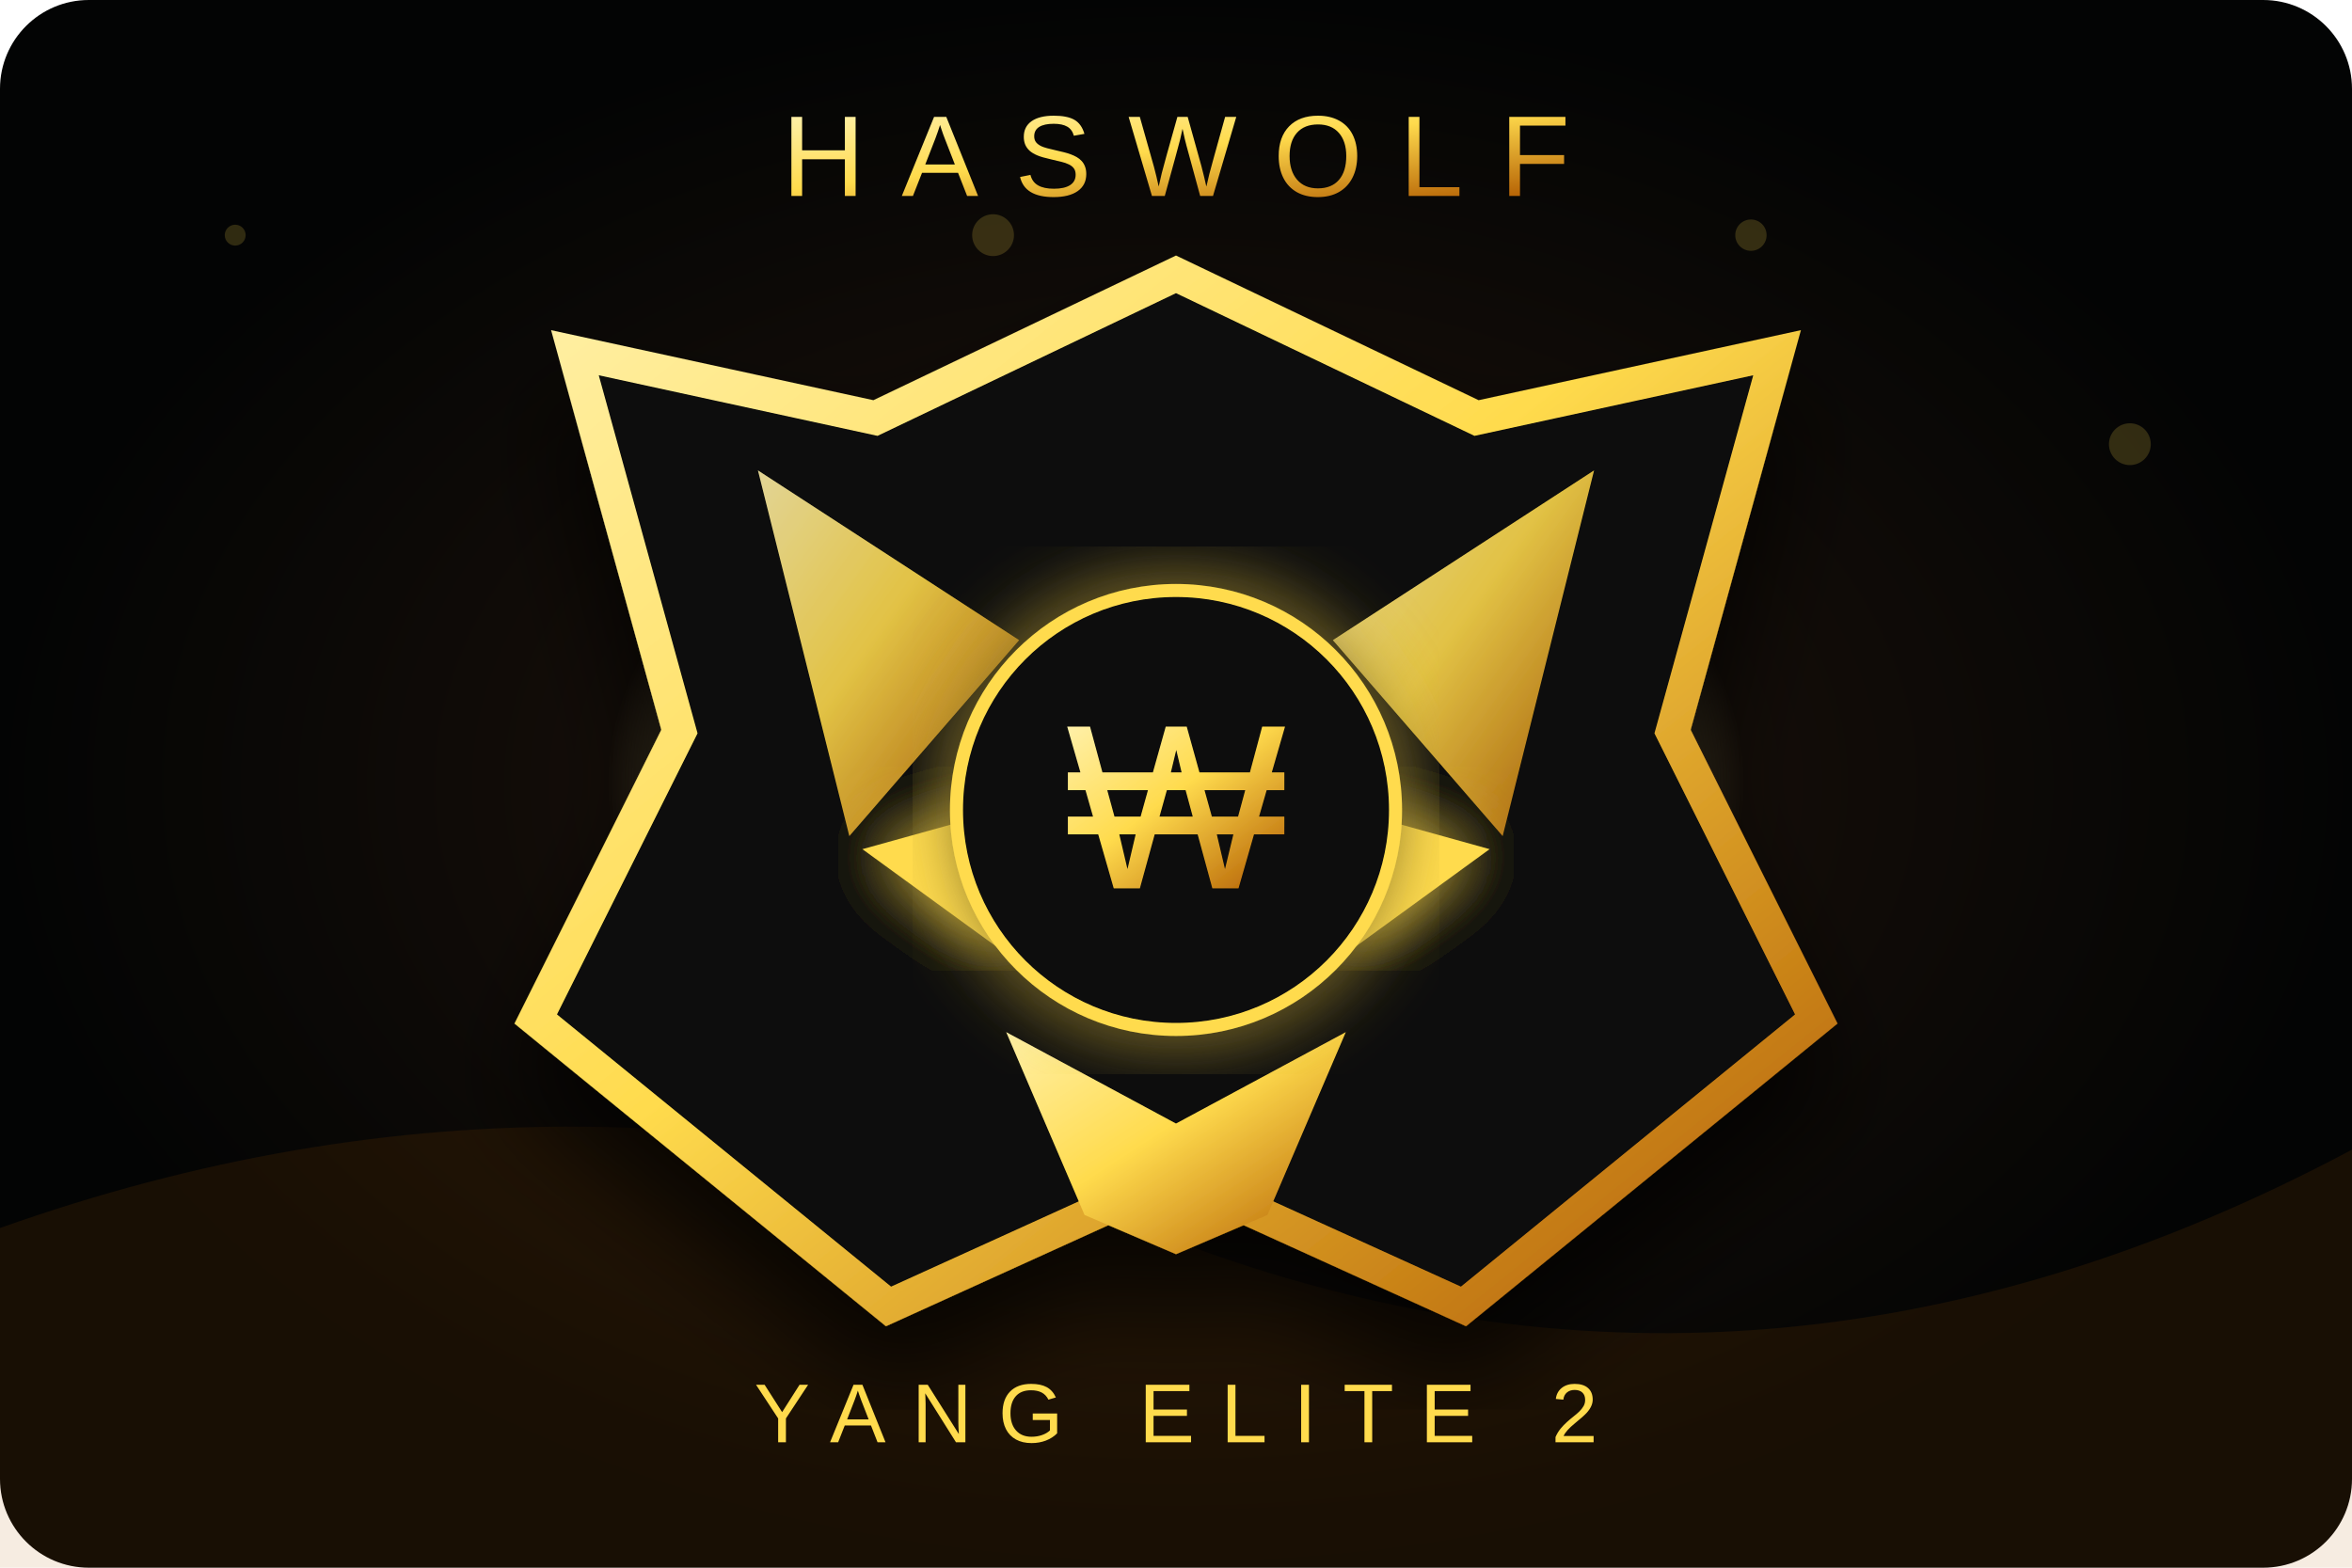
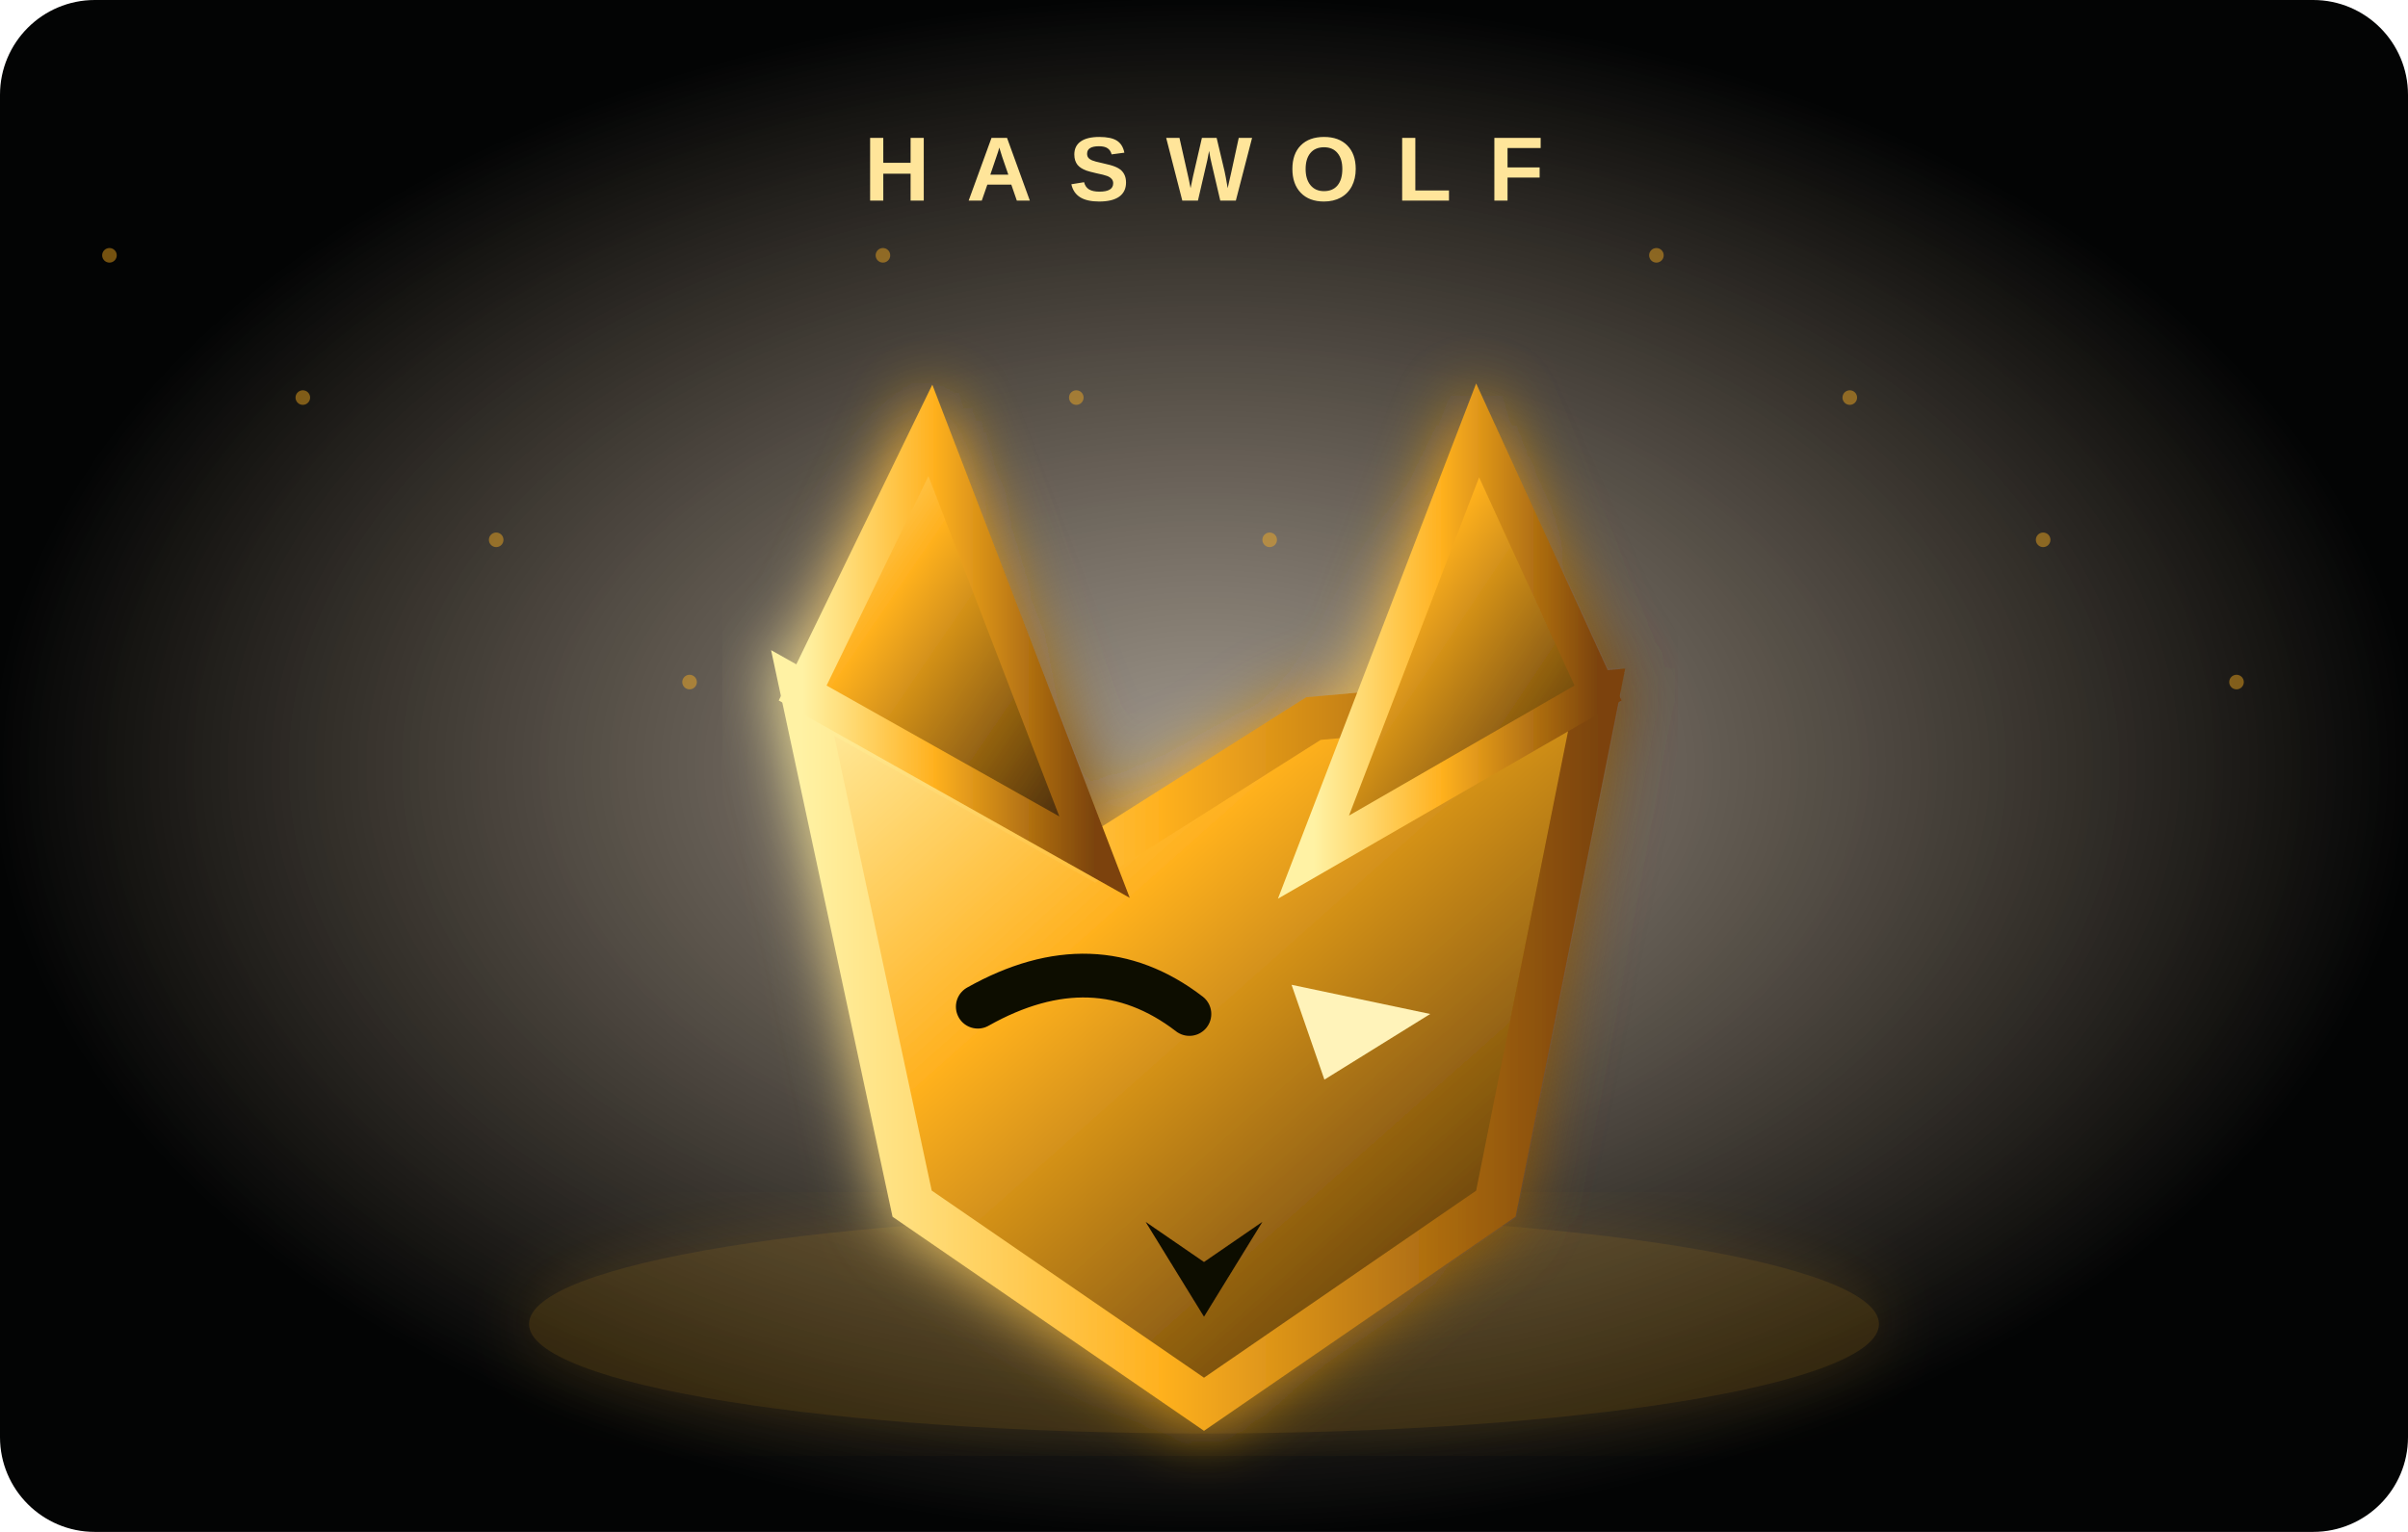
- <svg xmlns="http://www.w3.org/2000/svg" viewBox="0 0 900 600">
+ <svg xmlns="http://www.w3.org/2000/svg" viewBox="0 0 660 420">
  <defs>
    <radialGradient id="bg">
-       <stop stop-color="#ffdb4d" stop-opacity=".34" />
-       <stop offset=".48" stop-color="#130d08" />
+       <stop stop-color="#2a1700" stop-opacity=".45" />
      <stop offset="1" stop-color="#030404" />
    </radialGradient>
-     <linearGradient id="gold" x2="1" y2="1">
+     <linearGradient id="fur" x1="0" y1="0" x2="1" y2="1">
      <stop stop-color="#fff0a8" />
-       <stop offset=".45" stop-color="#ffdb4d" />
-       <stop offset="1" stop-color="#b15b00" />
+       <stop offset=".35" stop-color="#ffb11f" />
+       <stop offset="1" stop-color="#2b1604" />
+     </linearGradient>
+     <linearGradient id="gold">
+       <stop stop-color="#fff2a4" />
+       <stop offset=".45" stop-color="#ffb11f" />
+       <stop offset="1" stop-color="#7b4308" />
    </linearGradient>
    <filter id="glow">
-       <feGaussianBlur stdDeviation="14" result="b" />
+       <feGaussianBlur stdDeviation="9" result="b" />
      <feMerge>
        <feMergeNode in="b" />
        <feMergeNode in="SourceGraphic" />
      </feMerge>
    </filter>
-     <filter id="shadow">
-       <feDropShadow dx="0" dy="25" stdDeviation="18" flood-opacity=".75" />
-     </filter>
  </defs>
-   <rect width="900" height="600" rx="34" fill="url(#bg)" />
-   <path d="M0 470 Q225 390 450 475T900 440V600H0Z" fill="#b15b00" opacity=".12" />
-   <g opacity=".18" fill="#ffdb4d">
-     <circle cx="90" cy="90" r="4" />
-     <circle cx="235" cy="170" r="6" />
-     <circle cx="380" cy="90" r="8" />
-     <circle cx="525" cy="170" r="4" />
-     <circle cx="670" cy="90" r="6" />
-     <circle cx="815" cy="170" r="8" />
+   <rect width="660" height="420" rx="26" fill="url(#bg)" />
+   <g opacity=".45">
+     <circle cx="30" cy="70" r="2" fill="#ffb11f" />
+     <circle cx="83" cy="109" r="2" fill="#ffb11f" />
+     <circle cx="136" cy="148" r="2" fill="#ffb11f" />
+     <circle cx="189" cy="187" r="2" fill="#ffb11f" />
+     <circle cx="242" cy="70" r="2" fill="#ffb11f" />
+     <circle cx="295" cy="109" r="2" fill="#ffb11f" />
+     <circle cx="348" cy="148" r="2" fill="#ffb11f" />
+     <circle cx="401" cy="187" r="2" fill="#ffb11f" />
+     <circle cx="454" cy="70" r="2" fill="#ffb11f" />
+     <circle cx="507" cy="109" r="2" fill="#ffb11f" />
+     <circle cx="560" cy="148" r="2" fill="#ffb11f" />
+     <circle cx="613" cy="187" r="2" fill="#ffb11f" />
  </g>
-   <g filter="url(#shadow)">
-     <path d="M450 105 565 160 680 135 640 280 695 390 560 500 450 450 340 500 205 390 260 280 220 135 335 160Z" fill="#070808" stroke="url(#gold)" stroke-width="13" />
-     <path d="M290 180 390 245 325 320Z" fill="url(#gold)" opacity=".88" />
-     <path d="M610 180 510 245 575 320Z" fill="url(#gold)" opacity=".88" />
-     <path d="M330 325 420 300 385 365Z" fill="#ffdb4d" filter="url(#glow)" />
-     <path d="M570 325 480 300 515 365Z" fill="#ffdb4d" filter="url(#glow)" />
-     <path d="M385 395 450 430 515 395 485 465 450 480 415 465Z" fill="url(#gold)" />
+   <text x="330" y="55" text-anchor="middle" fill="#ffe59a" font-family="Arial" font-size="25" font-weight="900" letter-spacing="10">HASWOLF</text>
+   <ellipse cx="330" cy="363" rx="185" ry="30" fill="#ffb11f" opacity=".16" filter="url(#glow)" />
+   <g filter="url(#glow)">
+     <path d="M220 190 L300 235 360 197 438 190 410 330 330 385 250 330Z" fill="url(#fur)" stroke="url(#gold)" stroke-width="12" />
+     <path d="M220 190 L255 118 300 235Z" fill="url(#fur)" stroke="url(#gold)" stroke-width="10" />
+     <path d="M438 190 L405 118 360 235Z" fill="url(#fur)" stroke="url(#gold)" stroke-width="10" />
+     <path d="M268 276 Q300 258 326 278" fill="none" stroke="#100a04" stroke-width="12" stroke-linecap="round" />
+     <path d="M354 270 L392 278 363 296Z" fill="#fff3ba" />
+     <path d="M314 335 L330 346 346 335 330 361Z" fill="#100a04" />
  </g>
-   <text x="450" y="75" text-anchor="middle" fill="url(#gold)" font-size="44" font-family="Arial Black,Arial" letter-spacing="14">HASWOLF</text>
-   <g filter="url(#glow)">
-     <circle cx="450" cy="310" r="84" fill="#080909" stroke="#ffdb4d" stroke-width="5" />
-     <text x="450" y="340" text-anchor="middle" fill="url(#gold)" font-size="90" font-family="Arial Black,Arial">₩</text>
-   </g>
-   <text x="450" y="552" text-anchor="middle" fill="#ffdb4d" font-size="32" font-family="Arial Black,Arial" letter-spacing="10">YANG ELITE 2</text>
</svg>
